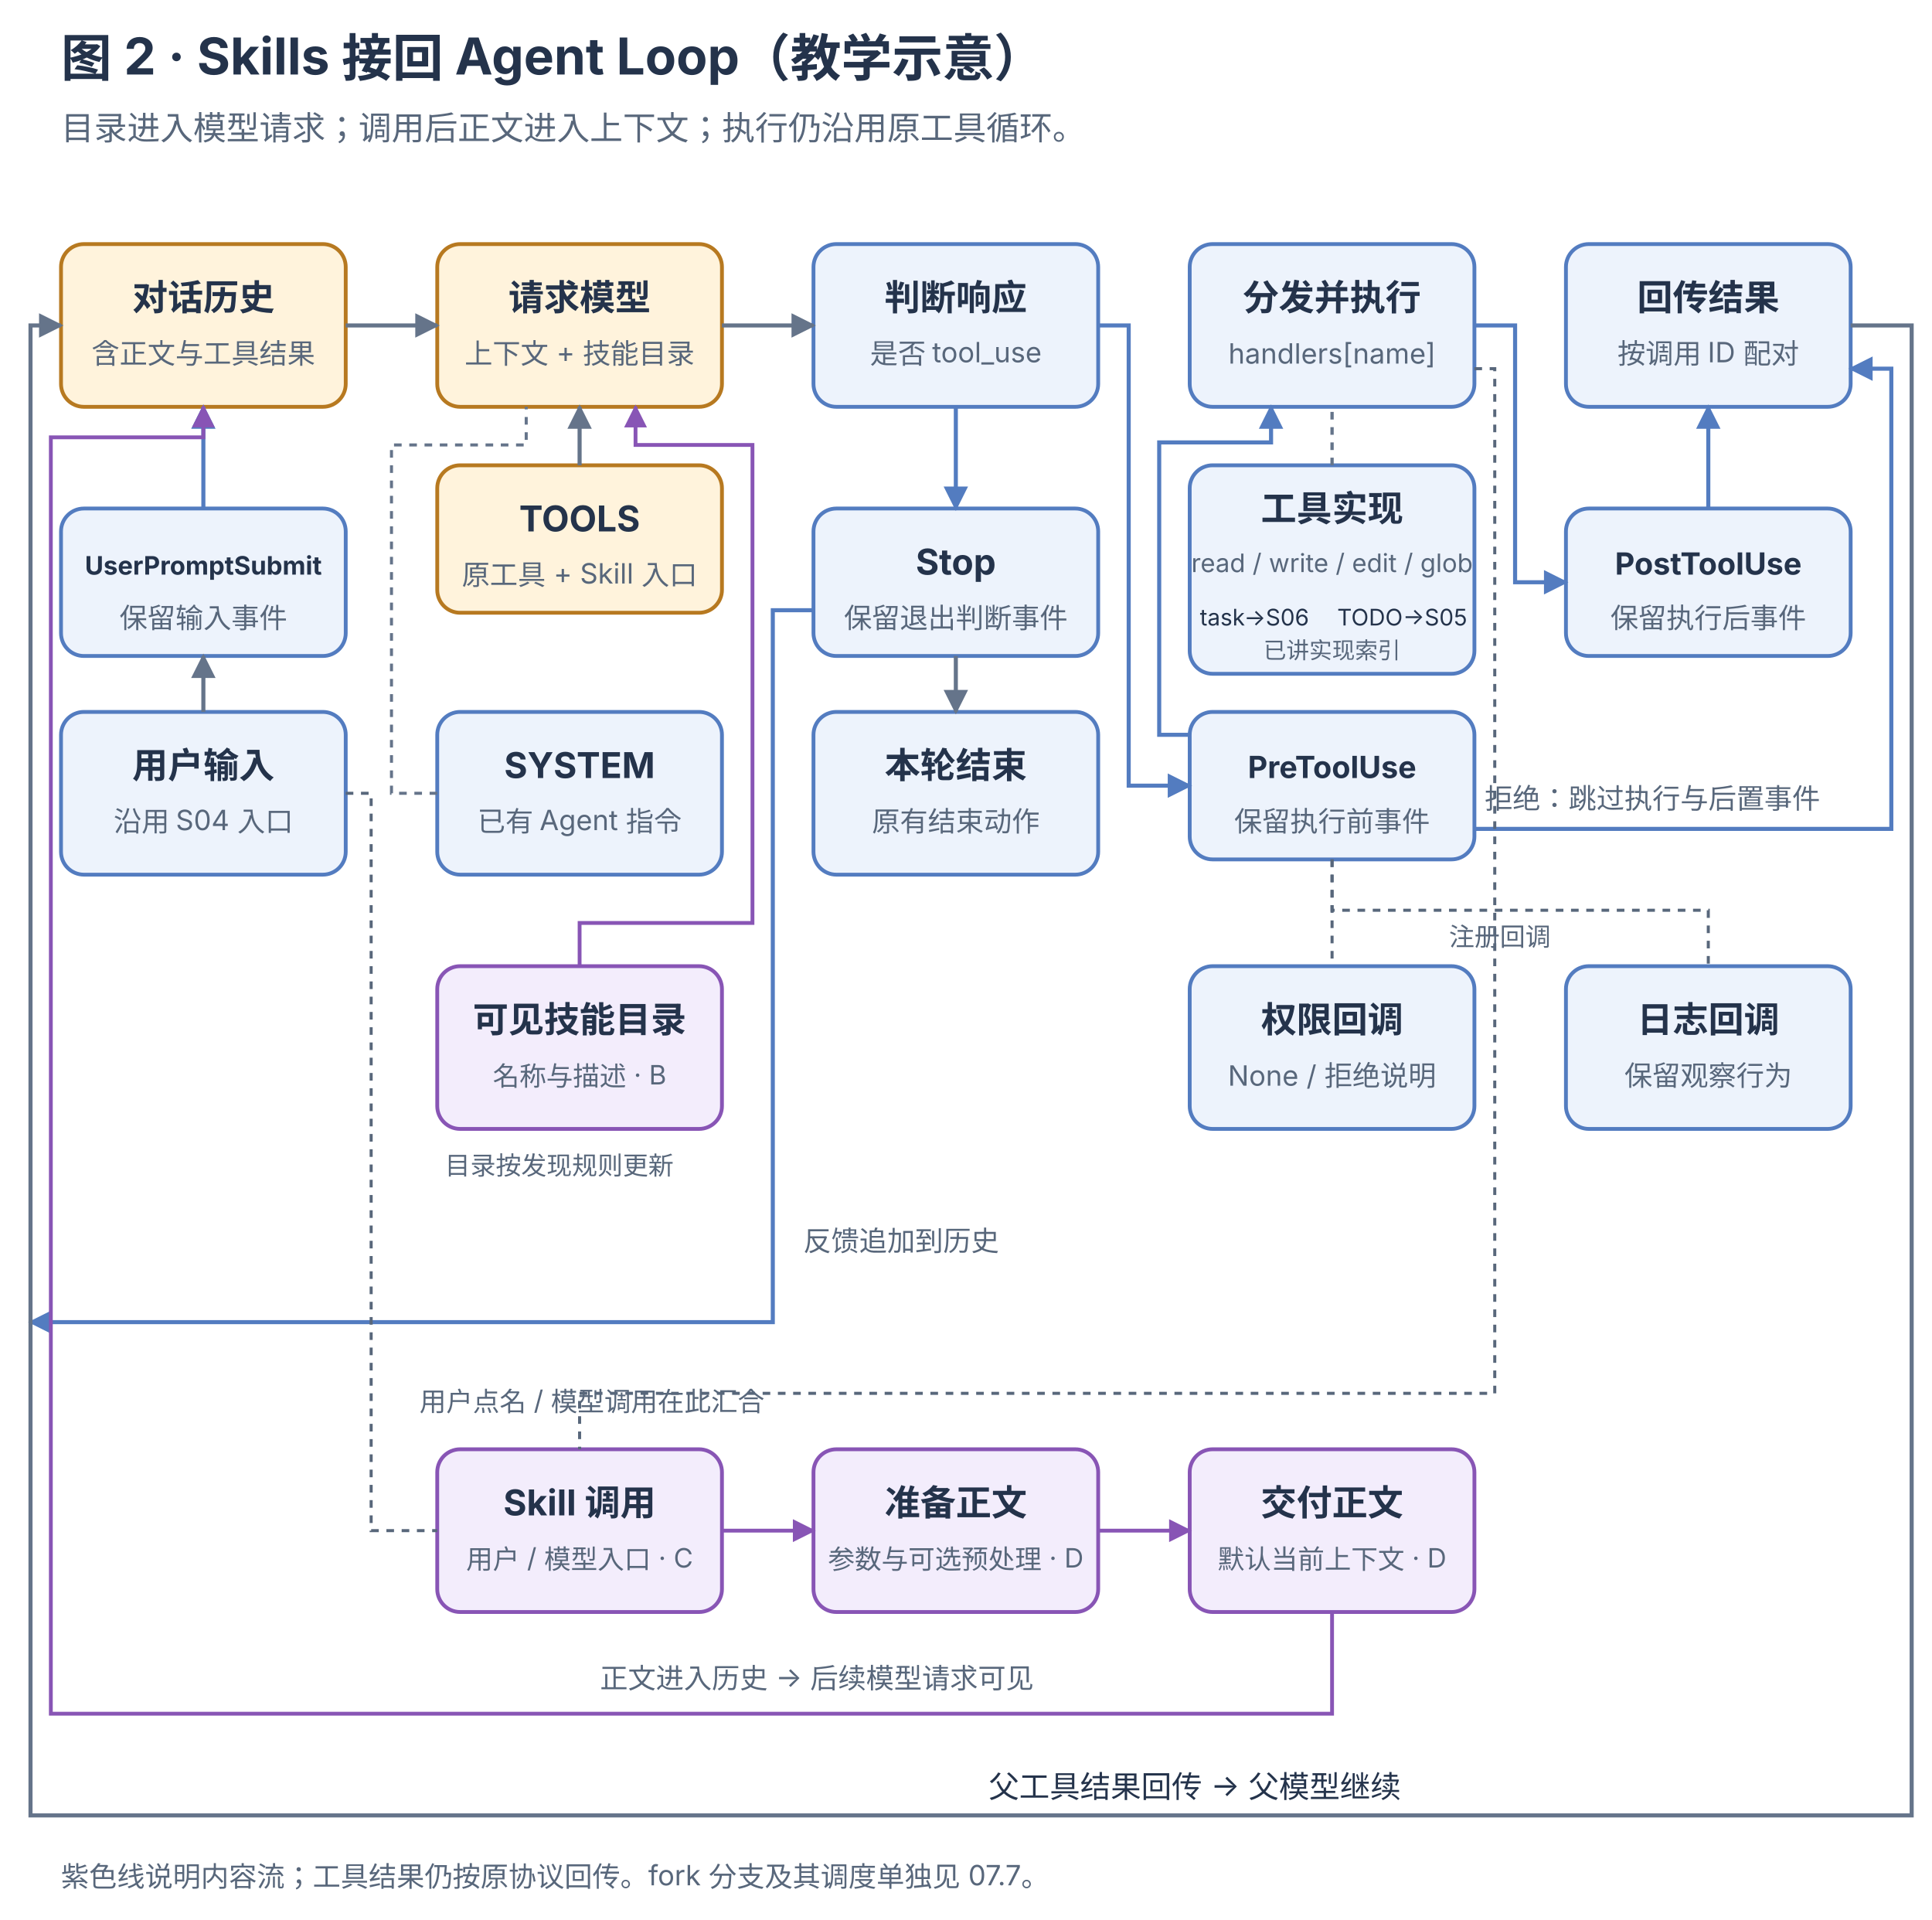
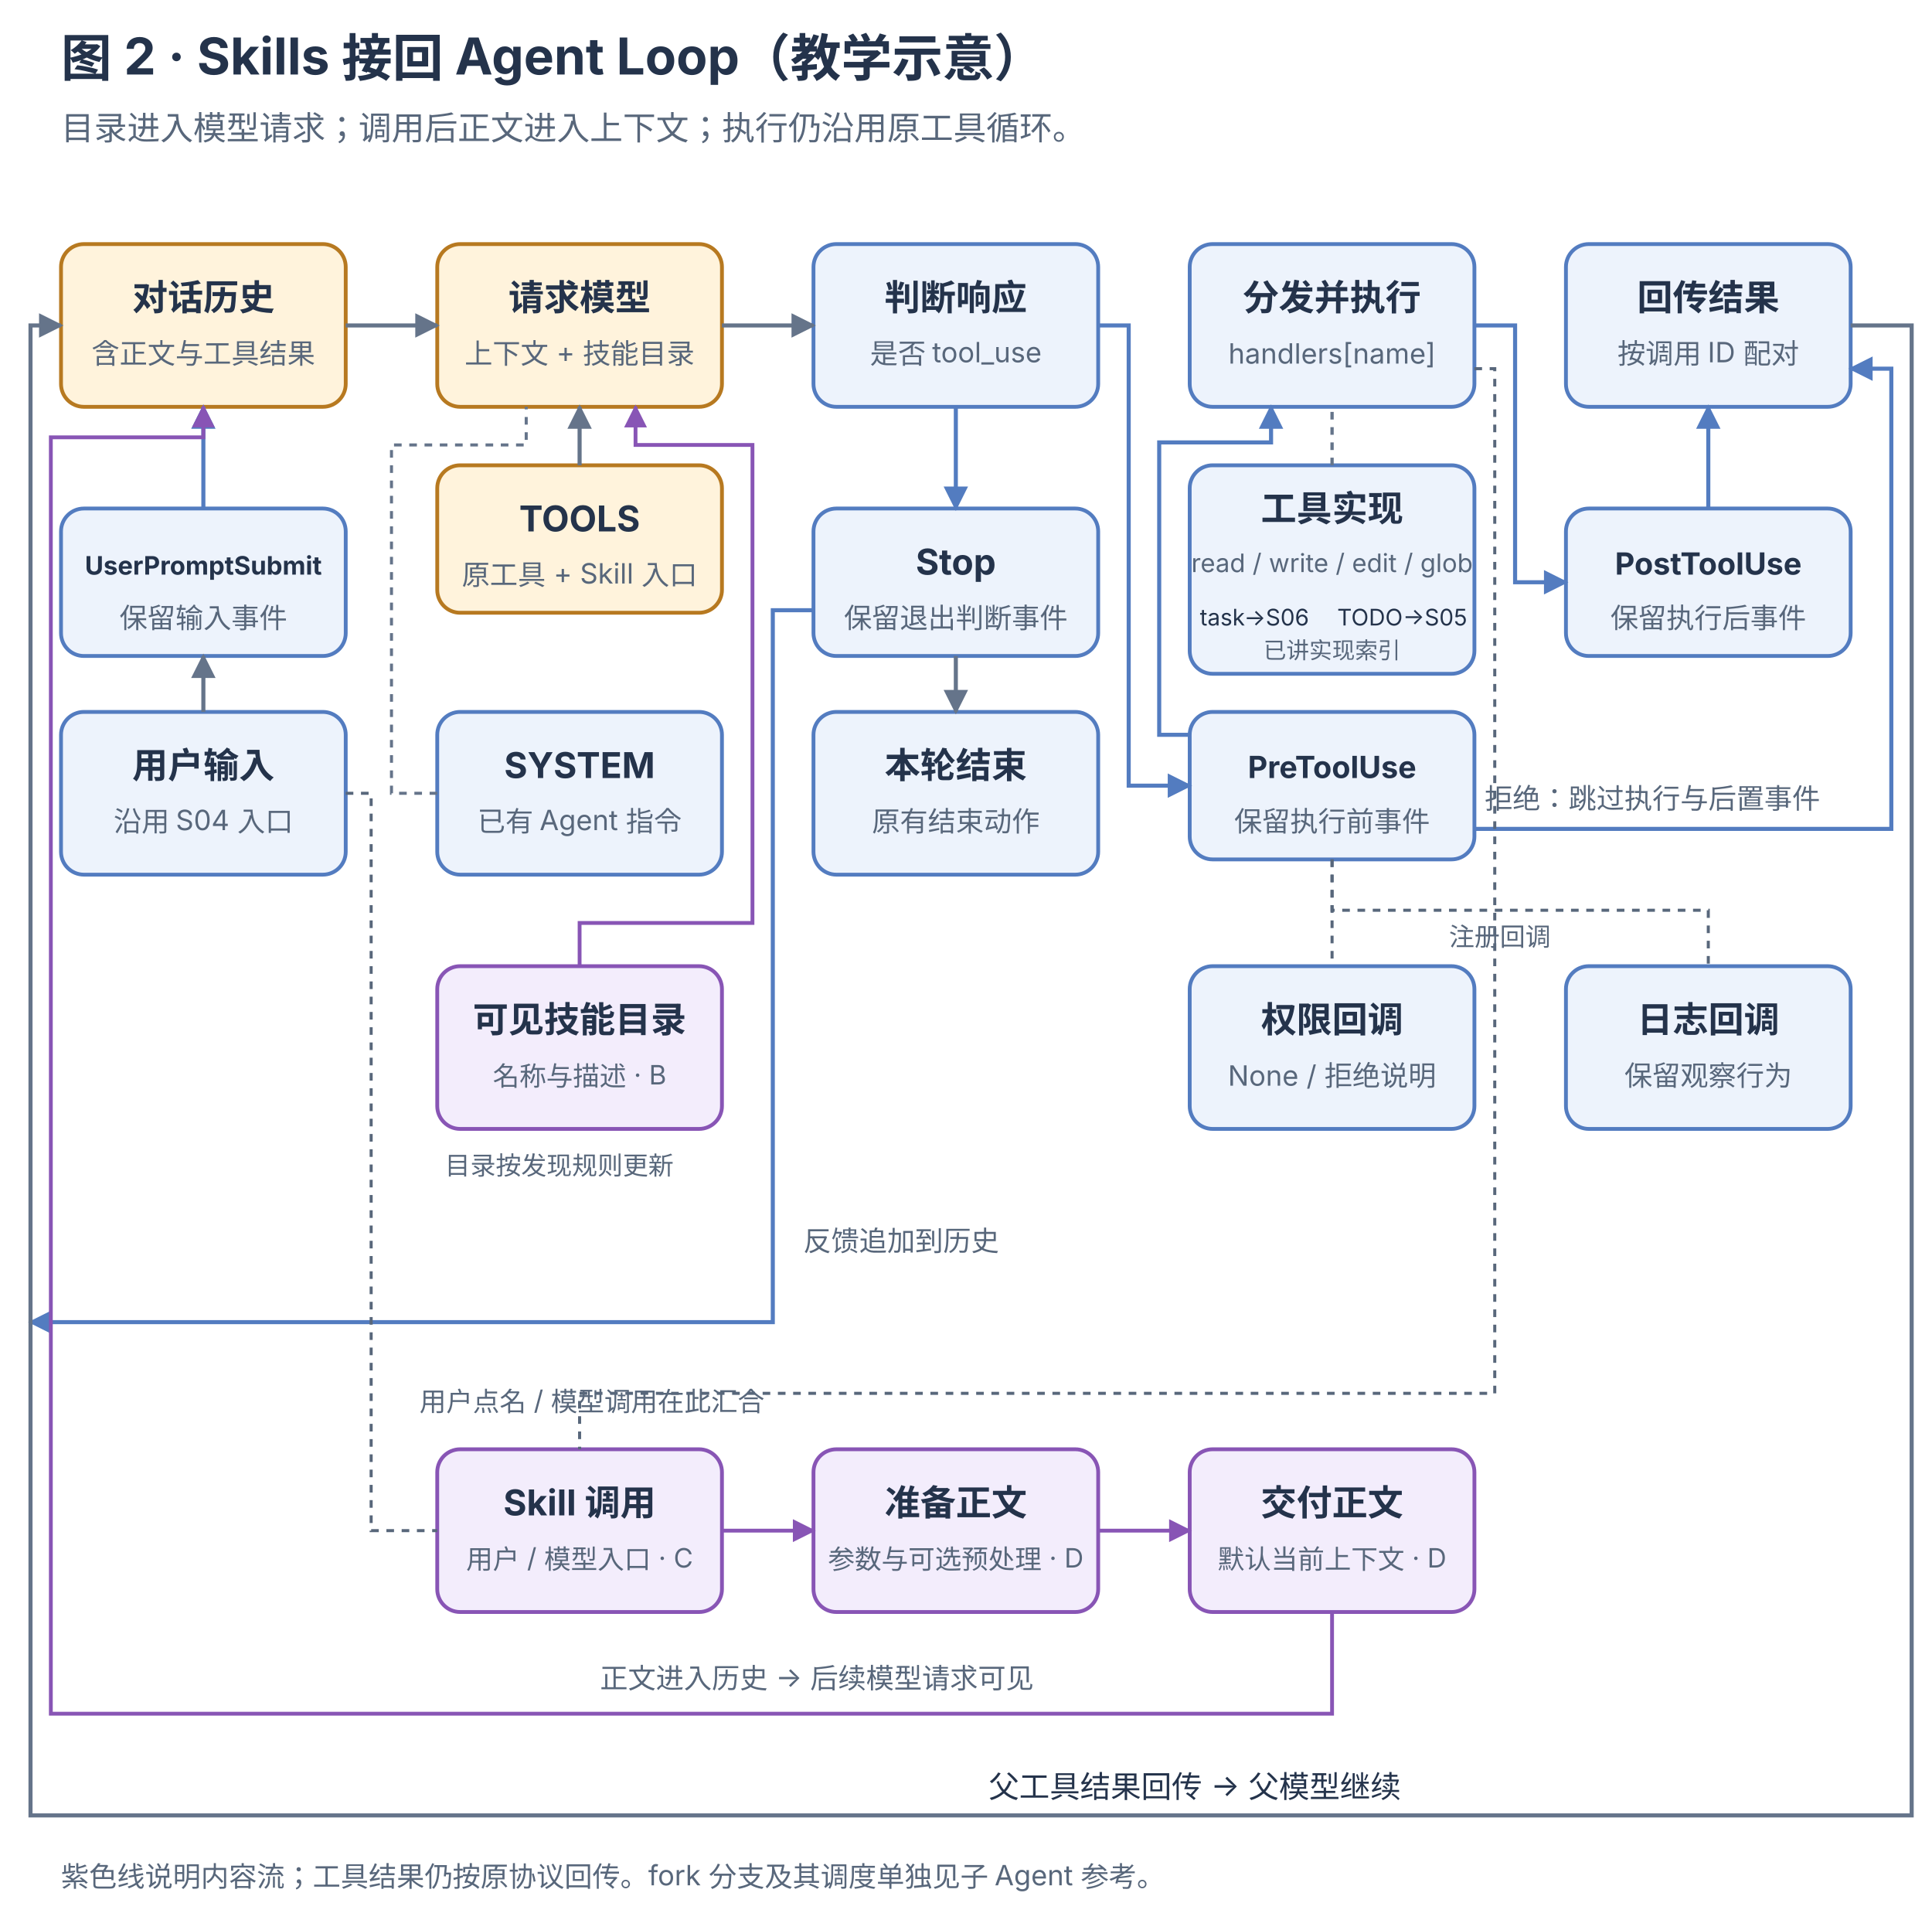
<svg xmlns="http://www.w3.org/2000/svg" viewBox="0 0 760 755" role="img" aria-labelledby="s07-integrated-title s07-integrated-desc" font-family="system-ui, -apple-system, sans-serif">
  <defs>
    <marker id="s07-integrated-base-arrow" viewBox="0 0 10 10" refX="9" refY="5" markerWidth="6" markerHeight="6" orient="auto">
      <path d="M0 0L10 5L0 10Z" fill="var(--diagram-line, #65748a)" />
    </marker>
    <marker id="s07-integrated-modified-arrow" viewBox="0 0 10 10" refX="9" refY="5" markerWidth="6" markerHeight="6" orient="auto">
      <path d="M0 0L10 5L0 10Z" fill="var(--diagram-base-stroke, #537cc0)" />
    </marker>
    <marker id="s07-integrated-added-arrow" viewBox="0 0 10 10" refX="9" refY="5" markerWidth="6" markerHeight="6" orient="auto">
      <path d="M0 0L10 5L0 10Z" fill="var(--diagram-base-stroke, #537cc0)" />
    </marker>
    <marker id="s07-unused-arrow" viewBox="0 0 10 10" refX="9" refY="5" markerWidth="6" markerHeight="6" orient="auto">
      <path d="M0 0L10 5L0 10Z" fill="var(--diagram-memory-stroke, #8855b5)" />
    </marker>
    <marker id="s07-skill-arrow" viewBox="0 0 10 10" refX="9" refY="5" markerWidth="6" markerHeight="6" orient="auto">
      <path d="M0 0L10 5L0 10Z" fill="var(--diagram-memory-stroke, #8855b5)" />
    </marker>
  </defs>
  <text x="24" y="30" text-anchor="start" font-size="20" font-weight="700" fill="var(--diagram-text, #24334b)">图 2 · Skills 接回 Agent Loop（教学示意）</text>
  <text x="24" y="55" text-anchor="start" font-size="13" font-weight="400" fill="var(--diagram-muted, #58677b)">目录进入模型请求；调用后正文进入上下文；执行仍沿用原工具循环。</text>
  <rect data-stage="history" data-change="modified" x="24" y="96" width="112" height="64" rx="9" fill="var(--diagram-modified-fill, #fff3dc)" stroke="var(--diagram-modified-stroke, #b77920)" stroke-width="1.5" />
  <text x="80" y="122" text-anchor="middle" font-size="14" font-weight="650" fill="var(--diagram-text, #24334b)">对话历史</text>
  <text x="80" y="143" text-anchor="middle" font-size="11" font-weight="400" fill="var(--diagram-muted, #58677b)">含正文与工具结果</text>
  <rect data-stage="model" data-change="modified" x="172" y="96" width="112" height="64" rx="9" fill="var(--diagram-modified-fill, #fff3dc)" stroke="var(--diagram-modified-stroke, #b77920)" stroke-width="1.5" />
  <text x="228" y="122" text-anchor="middle" font-size="14" font-weight="650" fill="var(--diagram-text, #24334b)">请求模型</text>
  <text x="228" y="143" text-anchor="middle" font-size="11" font-weight="400" fill="var(--diagram-muted, #58677b)">上下文 + 技能目录</text>
  <rect data-stage="decision" data-change="base" x="320" y="96" width="112" height="64" rx="9" fill="var(--diagram-base-fill, #edf3fc)" stroke="var(--diagram-base-stroke, #537cc0)" stroke-width="1.5" />
  <text x="376" y="122" text-anchor="middle" font-size="14" font-weight="650" fill="var(--diagram-text, #24334b)">判断响应</text>
  <text x="376" y="143" text-anchor="middle" font-size="11" font-weight="400" fill="var(--diagram-muted, #58677b)">是否 tool_use</text>
  <rect data-stage="handler" data-change="base" x="468" y="96" width="112" height="64" rx="9" fill="var(--diagram-base-fill, #edf3fc)" stroke="var(--diagram-base-stroke, #537cc0)" stroke-width="1.5" />
  <text x="524" y="122" text-anchor="middle" font-size="14" font-weight="650" fill="var(--diagram-text, #24334b)">分发并执行</text>
  <text x="524" y="143" text-anchor="middle" font-size="11" font-weight="400" fill="var(--diagram-muted, #58677b)">handlers[name]</text>
  <rect data-stage="result" data-change="base" x="616" y="96" width="112" height="64" rx="9" fill="var(--diagram-base-fill, #edf3fc)" stroke="var(--diagram-base-stroke, #537cc0)" stroke-width="1.5" />
  <text x="672" y="122" text-anchor="middle" font-size="14" font-weight="650" fill="var(--diagram-text, #24334b)">回传结果</text>
  <text x="672" y="143" text-anchor="middle" font-size="11" font-weight="400" fill="var(--diagram-muted, #58677b)">按调用 ID 配对</text>
  <path d="M136 128H172" fill="none" stroke="var(--diagram-line, #65748a)" stroke-width="1.6" marker-end="url(#s07-integrated-base-arrow)" />
  <path d="M284 128H320" fill="none" stroke="var(--diagram-line, #65748a)" stroke-width="1.6" marker-end="url(#s07-integrated-base-arrow)" />
  <rect data-stage="tools" data-change="modified" x="172" y="183" width="112" height="58" rx="9" fill="var(--diagram-modified-fill, #fff3dc)" stroke="var(--diagram-modified-stroke, #b77920)" stroke-width="1.5" />
  <text x="228" y="209" text-anchor="middle" font-size="14" font-weight="650" fill="var(--diagram-text, #24334b)">TOOLS</text>
  <text x="228" y="230" text-anchor="middle" font-size="11" font-weight="400" fill="var(--diagram-muted, #58677b)">原工具 + Skill 入口</text>
  <path d="M228 183V160" fill="none" stroke="var(--diagram-line, #65748a)" stroke-width="1.6" marker-end="url(#s07-integrated-base-arrow)" />
  <rect data-stage="input" data-change="base" x="24" y="280" width="112" height="64" rx="9" fill="var(--diagram-base-fill, #edf3fc)" stroke="var(--diagram-base-stroke, #537cc0)" stroke-width="1.5" />
  <text x="80" y="306" text-anchor="middle" font-size="14" font-weight="650" fill="var(--diagram-text, #24334b)">用户输入</text>
  <text x="80" y="327" text-anchor="middle" font-size="11" font-weight="400" fill="var(--diagram-muted, #58677b)">沿用 S04 入口</text>
  <rect data-stage="end" data-change="base" x="320" y="280" width="112" height="64" rx="9" fill="var(--diagram-base-fill, #edf3fc)" stroke="var(--diagram-base-stroke, #537cc0)" stroke-width="1.5" />
  <text x="376" y="306" text-anchor="middle" font-size="14" font-weight="650" fill="var(--diagram-text, #24334b)">本轮结束</text>
  <text x="376" y="327" text-anchor="middle" font-size="11" font-weight="400" fill="var(--diagram-muted, #58677b)">原有结束动作</text>
  <rect data-stage="permission" data-change="base" x="468" y="380" width="112" height="64" rx="9" fill="var(--diagram-base-fill, #edf3fc)" stroke="var(--diagram-base-stroke, #537cc0)" stroke-width="1.5" />
  <text x="524" y="406" text-anchor="middle" font-size="14" font-weight="650" fill="var(--diagram-text, #24334b)">权限回调</text>
  <text x="524" y="427" text-anchor="middle" font-size="11" font-weight="400" fill="var(--diagram-muted, #58677b)">None / 拒绝说明</text>
  <rect data-stage="input-event" data-change="base" x="24" y="200" width="112" height="58" rx="9" fill="var(--diagram-base-fill, #edf3fc)" stroke="var(--diagram-base-stroke, #537cc0)" stroke-width="1.5" />
  <text x="80" y="226" text-anchor="middle" font-size="10" font-weight="650" fill="var(--diagram-text, #24334b)">UserPromptSubmit</text>
  <text x="80" y="247" text-anchor="middle" font-size="11" font-weight="400" fill="var(--diagram-muted, #58677b)">保留输入事件</text>
  <path data-route="input-to-event" d="M80 280V258" fill="none" stroke="var(--diagram-line, #65748a)" stroke-width="1.6" marker-end="url(#s07-integrated-base-arrow)" />
  <path data-route="input-event" d="M80 200V160" fill="none" stroke="var(--diagram-base-stroke, #537cc0)" stroke-width="1.6" marker-end="url(#s07-integrated-added-arrow)" />
  <rect data-stage="pre-event" data-change="base" x="468" y="280" width="112" height="58" rx="9" fill="var(--diagram-base-fill, #edf3fc)" stroke="var(--diagram-base-stroke, #537cc0)" stroke-width="1.5" />
  <text x="524" y="306" text-anchor="middle" font-size="12" font-weight="650" fill="var(--diagram-text, #24334b)">PreToolUse</text>
  <text x="524" y="327" text-anchor="middle" font-size="11" font-weight="400" fill="var(--diagram-muted, #58677b)">保留执行前事件</text>
  <path data-route="pre-event" d="M432 128H444V309H468" fill="none" stroke="var(--diagram-base-stroke, #537cc0)" stroke-width="1.6" marker-end="url(#s07-integrated-added-arrow)" />
  <path data-route="allowed" d="M468 289H456V174H500V160" fill="none" stroke="var(--diagram-base-stroke, #537cc0)" stroke-width="1.6" marker-end="url(#s07-integrated-added-arrow)" />
  <path data-relation="registration" d="M524 338V380" fill="none" stroke="var(--diagram-muted, #58677b)" stroke-width="1.2" stroke-dasharray="3 3" />
  <rect data-stage="log-callback" data-change="base" x="616" y="380" width="112" height="64" rx="9" fill="var(--diagram-base-fill, #edf3fc)" stroke="var(--diagram-base-stroke, #537cc0)" stroke-width="1.5" />
  <text x="672" y="406" text-anchor="middle" font-size="14" font-weight="650" fill="var(--diagram-text, #24334b)">日志回调</text>
  <text x="672" y="427" text-anchor="middle" font-size="11" font-weight="400" fill="var(--diagram-muted, #58677b)">保留观察行为</text>
  <path data-relation="registration" d="M524 338V358H672V380" fill="none" stroke="var(--diagram-muted, #58677b)" stroke-width="1.2" stroke-dasharray="3 3" />
  <text x="590" y="372" text-anchor="middle" font-size="10" font-weight="400" fill="var(--diagram-muted, #58677b)">注册回调</text>
  <path data-route="denied" d="M580 326H744V145H728" fill="none" stroke="var(--diagram-base-stroke, #537cc0)" stroke-width="1.6" marker-end="url(#s07-integrated-added-arrow)" />
  <text x="650" y="318" text-anchor="middle" font-size="11" font-weight="400" fill="var(--diagram-muted, #58677b)">拒绝：跳过执行与后置事件</text>
  <rect data-stage="post-event" data-change="base" x="616" y="200" width="112" height="58" rx="9" fill="var(--diagram-base-fill, #edf3fc)" stroke="var(--diagram-base-stroke, #537cc0)" stroke-width="1.5" />
  <text x="672" y="226" text-anchor="middle" font-size="12" font-weight="650" fill="var(--diagram-text, #24334b)">PostToolUse</text>
  <text x="672" y="247" text-anchor="middle" font-size="11" font-weight="400" fill="var(--diagram-muted, #58677b)">保留执行后事件</text>
  <path data-route="post-event" d="M580 128H596V229H616" fill="none" stroke="var(--diagram-base-stroke, #537cc0)" stroke-width="1.6" marker-end="url(#s07-integrated-added-arrow)" />
  <path d="M672 200V160" fill="none" stroke="var(--diagram-base-stroke, #537cc0)" stroke-width="1.6" marker-end="url(#s07-integrated-added-arrow)" />
  <rect data-stage="stop-event" data-change="base" x="320" y="200" width="112" height="58" rx="9" fill="var(--diagram-base-fill, #edf3fc)" stroke="var(--diagram-base-stroke, #537cc0)" stroke-width="1.5" />
  <text x="376" y="226" text-anchor="middle" font-size="14" font-weight="650" fill="var(--diagram-text, #24334b)">Stop</text>
  <text x="376" y="247" text-anchor="middle" font-size="11" font-weight="400" fill="var(--diagram-muted, #58677b)">保留退出判断事件</text>
  <path d="M376 160V200" fill="none" stroke="var(--diagram-base-stroke, #537cc0)" stroke-width="1.6" marker-end="url(#s07-integrated-added-arrow)" />
  <path data-route="stop-empty" d="M376 258V280" fill="none" stroke="var(--diagram-line, #65748a)" stroke-width="1.6" marker-end="url(#s07-integrated-base-arrow)" />
  <path data-route="feedback" d="M320 240H304V520H12" fill="none" stroke="var(--diagram-base-stroke, #537cc0)" stroke-width="1.6" marker-end="url(#s07-integrated-added-arrow)" />
  <text x="316" y="492" text-anchor="start" font-size="11" font-weight="400" fill="var(--diagram-muted, #58677b)">反馈追加到历史</text>
  <path data-route="loop" d="M728 128H752V714H12V128H24" fill="none" stroke="var(--diagram-line, #65748a)" stroke-width="1.6" marker-end="url(#s07-integrated-base-arrow)" />
  <text x="470" y="707" text-anchor="middle" font-size="12" font-weight="400" fill="var(--diagram-text, #24334b)">父工具结果回传 → 父模型继续</text>
  <rect data-stage="system" data-change="base" x="172" y="280" width="112" height="64" rx="9" fill="var(--diagram-base-fill, #edf3fc)" stroke="var(--diagram-base-stroke, #537cc0)" stroke-width="1.5" />
  <text x="228" y="306" text-anchor="middle" font-size="14" font-weight="650" fill="var(--diagram-text, #24334b)">SYSTEM</text>
  <text x="228" y="327" text-anchor="middle" font-size="11" fill="var(--diagram-muted, #58677b)" data-baseline-label="已有 Agent 指令">已有 Agent 指令</text>
  <path d="M172 312H154V175H207V160" fill="none" stroke="var(--diagram-line, #65748a)" stroke-width="1.2" stroke-dasharray="3 3" />
  <rect data-stage="added-file-tools" data-change="base" x="468" y="183" width="112" height="82" rx="9" fill="var(--diagram-base-fill, #edf3fc)" stroke="var(--diagram-base-stroke, #537cc0)" stroke-width="1.5" />
  <text x="524" y="205" text-anchor="middle" font-size="14" font-weight="650" fill="var(--diagram-text, #24334b)">工具实现</text>
  <a class="diagram-chapter-link" href="/projects/learn-claude-code/s02/#file-tool-implementation" aria-label="查看 S02 文件工具实现" tabindex="0">
    <text x="524" y="225" text-anchor="middle" font-size="10" fill="var(--diagram-muted, #58677b)">read / write / edit / glob</text>
  </a>
  <a class="diagram-chapter-link" href="/projects/learn-claude-code/s06/#subagent-core" aria-label="回顾 S06 子 Agent 实现" tabindex="0">
    <text x="472" y="246" font-size="9" fill="var(--diagram-text, #24334b)">task→S06</text>
  </a>
  <a class="diagram-chapter-link" href="/projects/learn-claude-code/s05/#todo-tool-implementation" aria-label="回顾 S05 TodoWrite 实现" tabindex="0">
    <text x="526" y="246" font-size="9" fill="var(--diagram-text, #24334b)">TODO→S05</text>
  </a>
  <text x="524" y="259" text-anchor="middle" font-size="9" fill="var(--diagram-muted, #58677b)">已讲实现索引</text>
  <path data-relation="implementation" d="M524 183V160" fill="none" stroke="var(--diagram-line, #65748a)" stroke-width="1.3" stroke-dasharray="3 3" />
  <rect data-stage="skill-catalog" data-change="added" x="172" y="380" width="112" height="64" rx="9" fill="var(--diagram-memory-fill, #f3edfc)" stroke="var(--diagram-memory-stroke, #8855b5)" stroke-width="1.5" />
  <text x="228" y="406" text-anchor="middle" font-size="14" font-weight="650" fill="var(--diagram-text, #24334b)">可见技能目录</text>
  <text x="228" y="427" text-anchor="middle" font-size="10.5" fill="var(--diagram-muted, #58677b)">名称与描述 · B</text>
  <path data-relation="catalog-context" d="M228 380V363H296V175H250V160" fill="none" stroke="var(--diagram-memory-stroke, #8855b5)" stroke-width="1.5" marker-end="url(#s07-skill-arrow)" />
  <text x="175" y="462" font-size="10" fill="var(--diagram-muted, #58677b)">目录按发现规则更新</text>
  <rect data-stage="skill-call" data-change="added" x="172" y="570" width="112" height="64" rx="9" fill="var(--diagram-memory-fill, #f3edfc)" stroke="var(--diagram-memory-stroke, #8855b5)" stroke-width="1.5" />
  <text x="228" y="596" text-anchor="middle" font-size="14" font-weight="650" fill="var(--diagram-text, #24334b)">Skill 调用</text>
  <text x="228" y="617" text-anchor="middle" font-size="10.5" fill="var(--diagram-muted, #58677b)">用户 / 模型入口 · C</text>
  <rect data-stage="skill-prepare" data-change="added" x="320" y="570" width="112" height="64" rx="9" fill="var(--diagram-memory-fill, #f3edfc)" stroke="var(--diagram-memory-stroke, #8855b5)" stroke-width="1.5" />
  <text x="376" y="596" text-anchor="middle" font-size="14" font-weight="650" fill="var(--diagram-text, #24334b)">准备正文</text>
  <text x="376" y="617" text-anchor="middle" font-size="10.5" fill="var(--diagram-muted, #58677b)">参数与可选预处理 · D</text>
  <rect data-stage="skill-delivery" data-change="added" x="468" y="570" width="112" height="64" rx="9" fill="var(--diagram-memory-fill, #f3edfc)" stroke="var(--diagram-memory-stroke, #8855b5)" stroke-width="1.5" />
  <text x="524" y="596" text-anchor="middle" font-size="14" font-weight="650" fill="var(--diagram-text, #24334b)">交付正文</text>
  <text x="524" y="617" text-anchor="middle" font-size="10.5" fill="var(--diagram-muted, #58677b)">默认当前上下文 · D</text>
  <path data-relation="model-skill-call" d="M580 145H588V548H228V570" fill="none" stroke="var(--diagram-muted, #58677b)" stroke-width="1.2" stroke-dasharray="3 3" />
  <path data-relation="user-skill-call" d="M136 312H146V602H172" fill="none" stroke="var(--diagram-muted, #58677b)" stroke-width="1.2" stroke-dasharray="3 3" />
  <text x="165" y="555" font-size="10.5" fill="var(--diagram-muted, #58677b)">用户点名 / 模型调用在此汇合</text>
  <path d="M284 602H320" fill="none" stroke="var(--diagram-memory-stroke, #8855b5)" stroke-width="1.5" marker-end="url(#s07-skill-arrow)" />
  <path d="M432 602H468" fill="none" stroke="var(--diagram-memory-stroke, #8855b5)" stroke-width="1.5" marker-end="url(#s07-skill-arrow)" />
  <path data-route="skill-body-to-history" d="M524 634V674H20V172H80V160" fill="none" stroke="var(--diagram-memory-stroke, #8855b5)" stroke-width="1.5" marker-end="url(#s07-skill-arrow)" />
  <text x="236" y="664" font-size="11" fill="var(--diagram-muted, #58677b)">正文进入历史 → 后续模型请求可见</text>
-   <text x="24" y="742" font-size="11" fill="var(--diagram-muted, #58677b)" data-baseline-label="实线表示内容与执行方向；工具结果按调用 ID 配对。fork 分支及其调度见 07.7。">紫色线说明内容流；工具结果仍按原协议回传。fork 分支及其调度单独见 07.7。</text>
+   <text x="24" y="742" font-size="11" fill="var(--diagram-muted, #58677b)" data-baseline-label="实线表示内容与执行方向；工具结果按调用 ID 配对。fork 分支及其调度见子 Agent 参考。">紫色线说明内容流；工具结果仍按原协议回传。fork 分支及其调度单独见子 Agent 参考。</text>
</svg>
